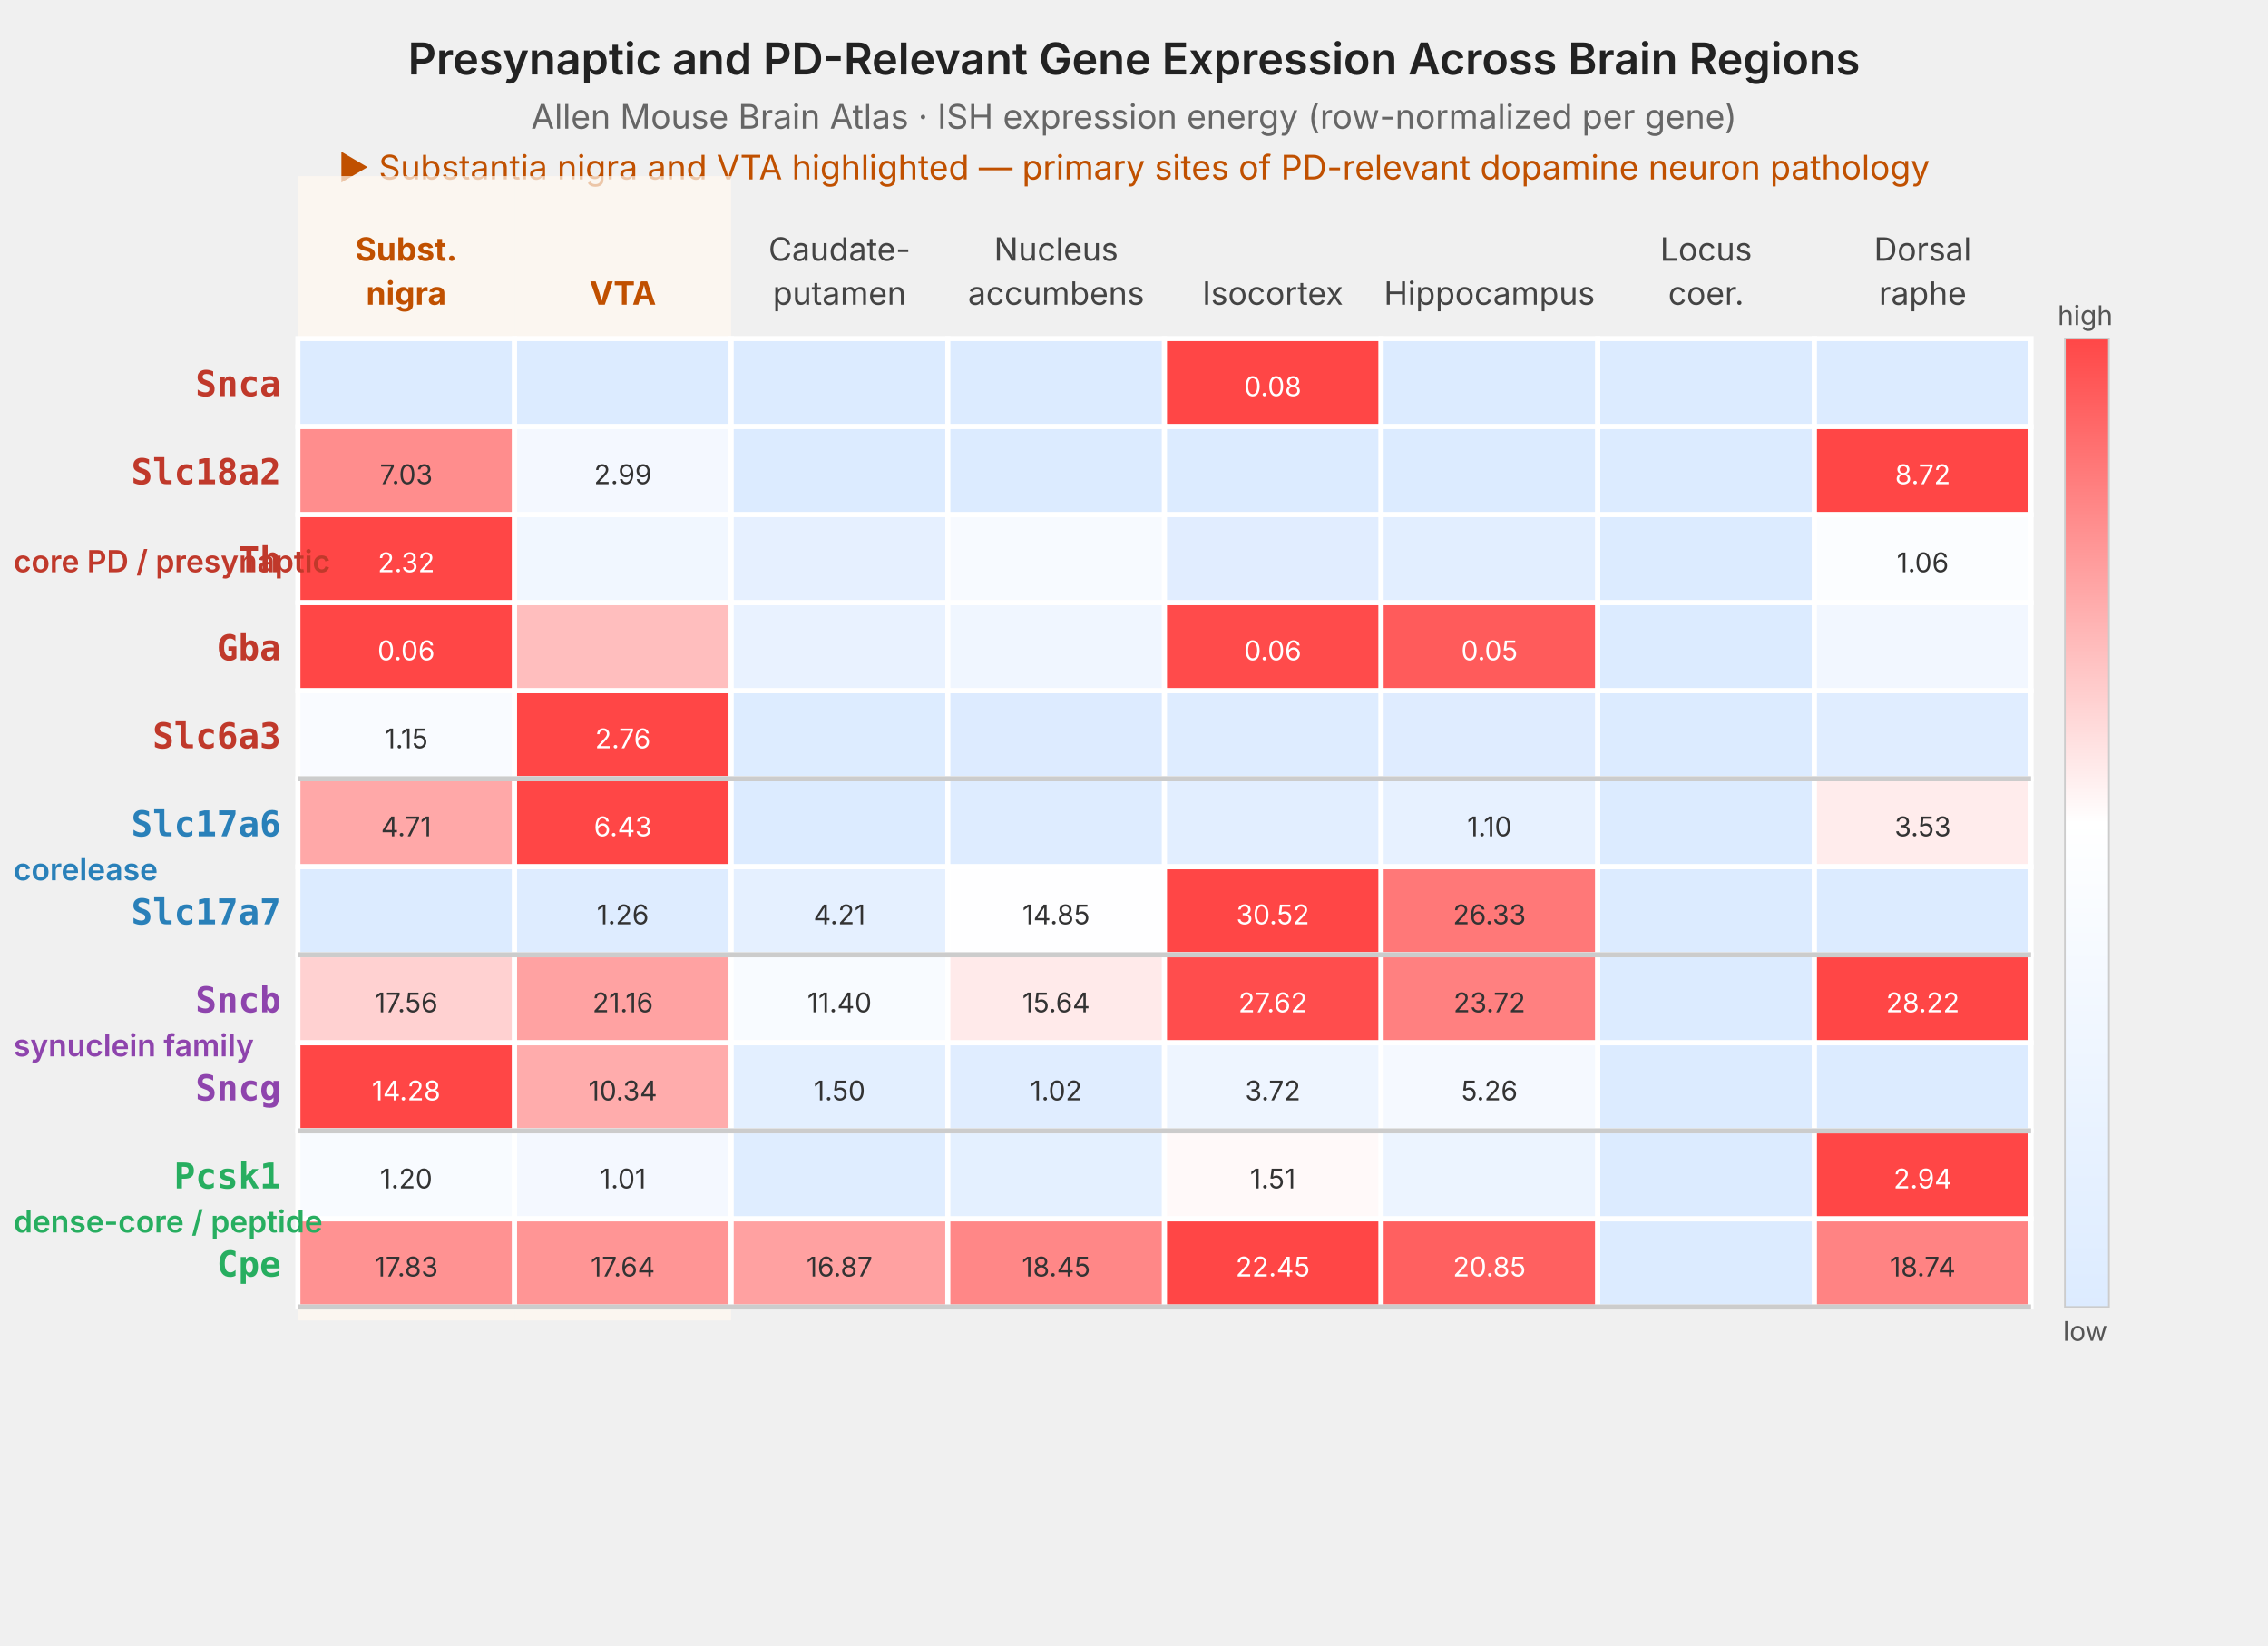
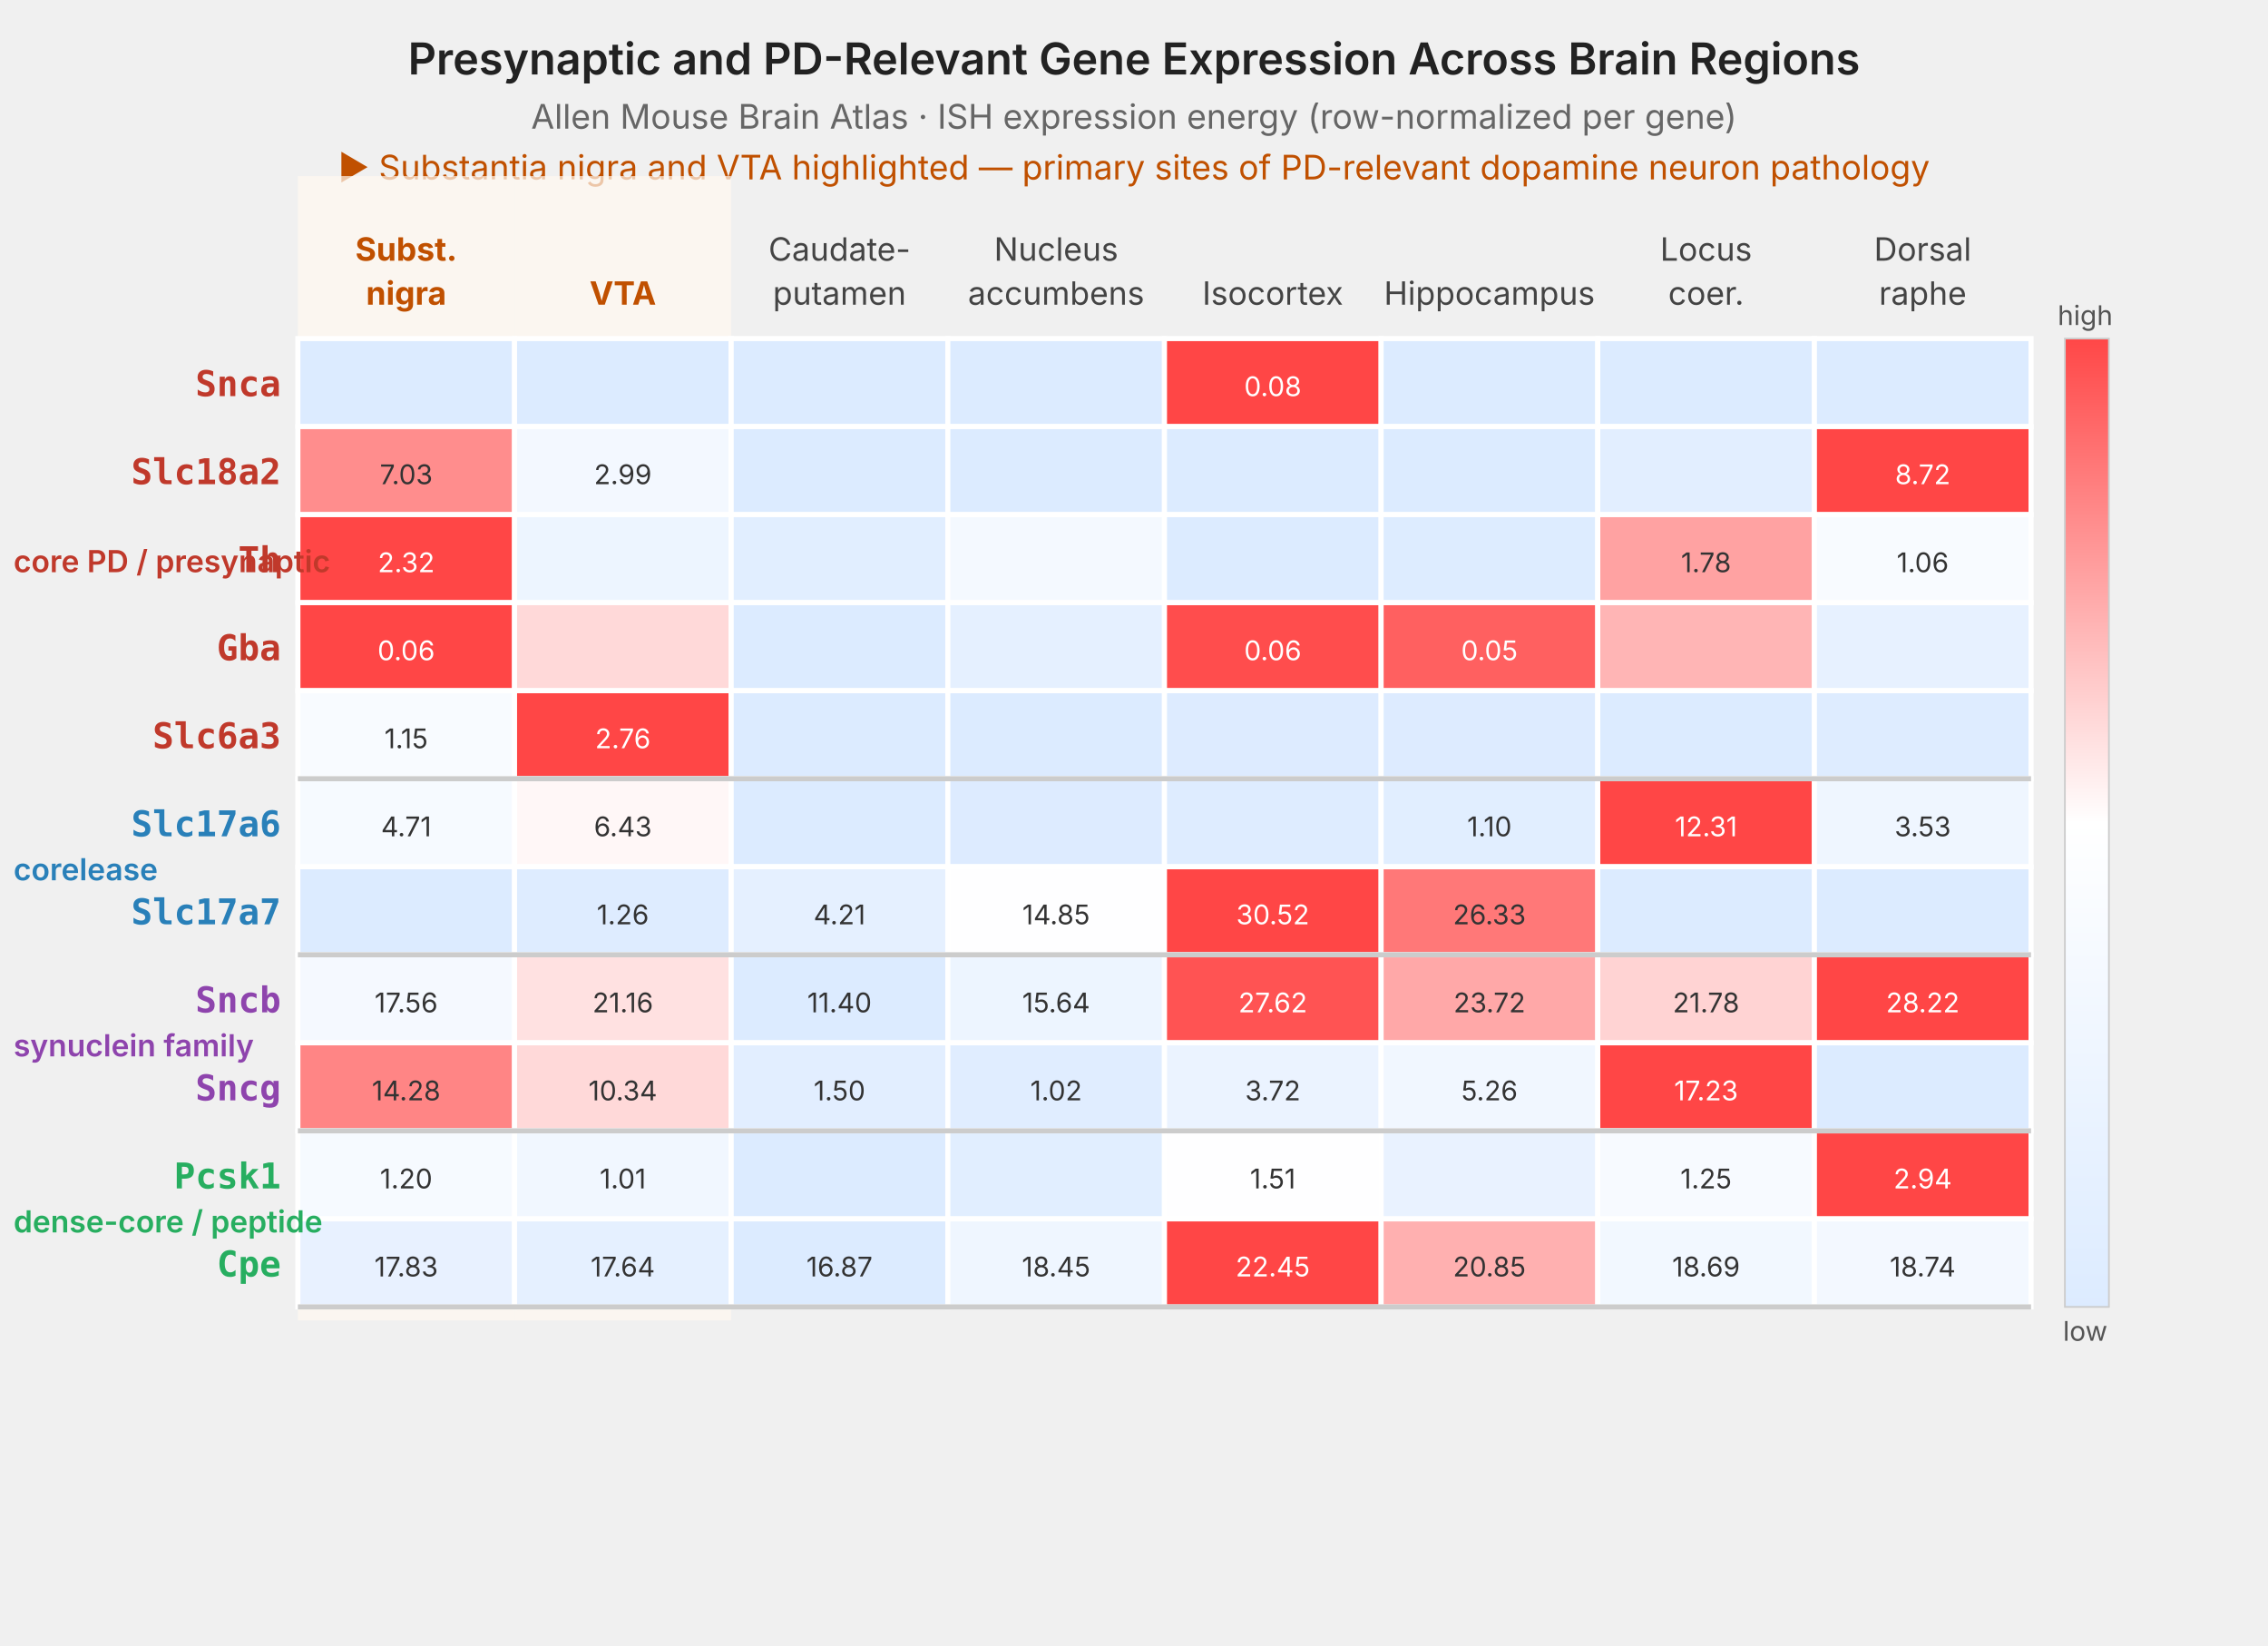
<svg xmlns="http://www.w3.org/2000/svg" viewBox="0 0 670 486" style="font-family:-apple-system,system-ui,sans-serif;background:white;">
  <text x="335" y="22" text-anchor="middle" font-size="13" font-weight="600" fill="#222">
    Presynaptic and PD-Relevant Gene Expression Across Brain Regions
  </text>
  <text x="335" y="38" text-anchor="middle" font-size="10" fill="#666">
    Allen Mouse Brain Atlas · ISH expression energy (row-normalized per gene)
  </text>
  <text x="335" y="53" text-anchor="middle" font-size="10" fill="#c05000">
    ▶ Substantia nigra and VTA highlighted — primary sites of PD-relevant dopamine neuron pathology
  </text>
  <rect x="88" y="52" width="64" height="338" fill="#fff8f0" rx="0" opacity="0.7" />
  <rect x="152" y="52" width="64" height="338" fill="#fff8f0" rx="0" opacity="0.7" />
  <defs>
    <linearGradient id="cb1" x1="0" y1="1" x2="0" y2="0">
      <stop offset="0%" stop-color="rgb(220,235,255)" />
      <stop offset="50%" stop-color="rgb(255,255,255)" />
      <stop offset="100%" stop-color="rgb(255,70,70)" />
    </linearGradient>
  </defs>
  <rect x="610" y="100" width="13" height="286" fill="url(#cb1)" stroke="#ccc" stroke-width="0.5" />
  <text x="616" y="96" text-anchor="middle" font-size="8" fill="#555">high</text>
  <text x="616" y="396" text-anchor="middle" font-size="8" fill="#555">low</text>
  <text x="120" y="77" text-anchor="middle" font-size="9.5" fill="#c05000" font-weight="bold">Subst.</text>
  <text x="120" y="90" text-anchor="middle" font-size="9.5" fill="#c05000" font-weight="bold">nigra</text>
  <text x="184" y="90" text-anchor="middle" font-size="9.5" fill="#c05000" font-weight="bold">VTA</text>
  <text x="248" y="77" text-anchor="middle" font-size="9.5" fill="#444" font-weight="normal">Caudate-</text>
  <text x="248" y="90" text-anchor="middle" font-size="9.5" fill="#444" font-weight="normal">putamen</text>
  <text x="312" y="77" text-anchor="middle" font-size="9.5" fill="#444" font-weight="normal">Nucleus</text>
  <text x="312" y="90" text-anchor="middle" font-size="9.5" fill="#444" font-weight="normal">accumbens</text>
  <text x="376" y="90" text-anchor="middle" font-size="9.5" fill="#444" font-weight="normal">Isocortex</text>
  <text x="440" y="90" text-anchor="middle" font-size="9.5" fill="#444" font-weight="normal">Hippocampus</text>
  <text x="504" y="77" text-anchor="middle" font-size="9.5" fill="#444" font-weight="normal">Locus</text>
  <text x="504" y="90" text-anchor="middle" font-size="9.5" fill="#444" font-weight="normal">coer.</text>
  <text x="568" y="77" text-anchor="middle" font-size="9.5" fill="#444" font-weight="normal">Dorsal</text>
  <text x="568" y="90" text-anchor="middle" font-size="9.5" fill="#444" font-weight="normal">raphe</text>
  <rect x="88" y="100" width="64" height="26" fill="rgb(220,235,255)" stroke="white" stroke-width="1.5" />
  <rect x="152" y="100" width="64" height="26" fill="rgb(220,235,255)" stroke="white" stroke-width="1.5" />
  <rect x="216" y="100" width="64" height="26" fill="rgb(220,235,255)" stroke="white" stroke-width="1.5" />
  <rect x="280" y="100" width="64" height="26" fill="rgb(220,235,255)" stroke="white" stroke-width="1.5" />
  <rect x="344" y="100" width="64" height="26" fill="rgb(255,70,70)" stroke="white" stroke-width="1.5" />
  <text x="376" y="117" text-anchor="middle" font-size="8" fill="white">0.08</text>
  <rect x="408" y="100" width="64" height="26" fill="rgb(220,235,255)" stroke="white" stroke-width="1.5" />
  <rect x="472" y="100" width="64" height="26" fill="rgb(220,235,255)" stroke="white" stroke-width="1.5" />
  <rect x="536" y="100" width="64" height="26" fill="rgb(220,235,255)" stroke="white" stroke-width="1.5" />
  <rect x="88" y="126" width="64" height="26" fill="rgb(255,141,141)" stroke="white" stroke-width="1.5" />
  <text x="120" y="143" text-anchor="middle" font-size="8" fill="#333">7.03</text>
-   <rect x="152" y="126" width="64" height="26" fill="rgb(244,248,255)" stroke="white" stroke-width="1.5" />
+   <rect x="152" y="126" width="64" height="26" fill="rgb(243,248,255)" stroke="white" stroke-width="1.5" />
  <text x="184" y="143" text-anchor="middle" font-size="8" fill="#333">2.99</text>
  <rect x="216" y="126" width="64" height="26" fill="rgb(220,235,255)" stroke="white" stroke-width="1.5" />
  <rect x="280" y="126" width="64" height="26" fill="rgb(220,235,255)" stroke="white" stroke-width="1.5" />
  <rect x="344" y="126" width="64" height="26" fill="rgb(220,235,255)" stroke="white" stroke-width="1.5" />
  <rect x="408" y="126" width="64" height="26" fill="rgb(220,235,255)" stroke="white" stroke-width="1.5" />
-   <rect x="472" y="126" width="64" height="26" fill="rgb(220,235,255)" stroke="white" stroke-width="1.5" />
+   <rect x="472" y="126" width="64" height="26" fill="rgb(226,238,255)" stroke="white" stroke-width="1.5" />
  <rect x="536" y="126" width="64" height="26" fill="rgb(255,70,70)" stroke="white" stroke-width="1.5" />
  <text x="568" y="143" text-anchor="middle" font-size="8" fill="white">8.72</text>
  <rect x="88" y="152" width="64" height="26" fill="rgb(255,70,70)" stroke="white" stroke-width="1.5" />
  <text x="120" y="169" text-anchor="middle" font-size="8" fill="white">2.32</text>
-   <rect x="152" y="152" width="64" height="26" fill="rgb(241,247,255)" stroke="white" stroke-width="1.5" />
-   <rect x="216" y="152" width="64" height="26" fill="rgb(230,240,255)" stroke="white" stroke-width="1.5" />
-   <rect x="280" y="152" width="64" height="26" fill="rgb(247,250,255)" stroke="white" stroke-width="1.5" />
-   <rect x="344" y="152" width="64" height="26" fill="rgb(225,237,255)" stroke="white" stroke-width="1.5" />
-   <rect x="408" y="152" width="64" height="26" fill="rgb(226,238,255)" stroke="white" stroke-width="1.5" />
-   <rect x="472" y="152" width="64" height="26" fill="rgb(220,235,255)" stroke="white" stroke-width="1.5" />
-   <rect x="536" y="152" width="64" height="26" fill="rgb(251,253,255)" stroke="white" stroke-width="1.5" />
+   <rect x="152" y="152" width="64" height="26" fill="rgb(237,245,255)" stroke="white" stroke-width="1.5" />
+   <rect x="216" y="152" width="64" height="26" fill="rgb(225,238,255)" stroke="white" stroke-width="1.5" />
+   <rect x="280" y="152" width="64" height="26" fill="rgb(244,249,255)" stroke="white" stroke-width="1.5" />
+   <rect x="344" y="152" width="64" height="26" fill="rgb(220,235,255)" stroke="white" stroke-width="1.5" />
+   <rect x="408" y="152" width="64" height="26" fill="rgb(221,236,255)" stroke="white" stroke-width="1.5" />
+   <rect x="472" y="152" width="64" height="26" fill="rgb(255,162,162)" stroke="white" stroke-width="1.5" />
+   <text x="504" y="169" text-anchor="middle" font-size="8" fill="#333">1.78</text>
+   <rect x="536" y="152" width="64" height="26" fill="rgb(248,251,255)" stroke="white" stroke-width="1.5" />
  <text x="568" y="169" text-anchor="middle" font-size="8" fill="#333">1.06</text>
  <rect x="88" y="178" width="64" height="26" fill="rgb(255,70,70)" stroke="white" stroke-width="1.5" />
  <text x="120" y="195" text-anchor="middle" font-size="8" fill="white">0.06</text>
-   <rect x="152" y="178" width="64" height="26" fill="rgb(255,190,190)" stroke="white" stroke-width="1.5" />
-   <rect x="216" y="178" width="64" height="26" fill="rgb(233,242,255)" stroke="white" stroke-width="1.5" />
-   <rect x="280" y="178" width="64" height="26" fill="rgb(240,246,255)" stroke="white" stroke-width="1.5" />
-   <rect x="344" y="178" width="64" height="26" fill="rgb(255,75,75)" stroke="white" stroke-width="1.5" />
+   <rect x="152" y="178" width="64" height="26" fill="rgb(255,217,217)" stroke="white" stroke-width="1.5" />
+   <rect x="216" y="178" width="64" height="26" fill="rgb(220,235,255)" stroke="white" stroke-width="1.5" />
+   <rect x="280" y="178" width="64" height="26" fill="rgb(229,240,255)" stroke="white" stroke-width="1.5" />
+   <rect x="344" y="178" width="64" height="26" fill="rgb(255,77,77)" stroke="white" stroke-width="1.5" />
  <text x="376" y="195" text-anchor="middle" font-size="8" fill="white">0.06</text>
-   <rect x="408" y="178" width="64" height="26" fill="rgb(255,91,91)" stroke="white" stroke-width="1.5" />
+   <rect x="408" y="178" width="64" height="26" fill="rgb(255,96,96)" stroke="white" stroke-width="1.5" />
  <text x="440" y="195" text-anchor="middle" font-size="8" fill="white">0.05</text>
-   <rect x="472" y="178" width="64" height="26" fill="rgb(220,235,255)" stroke="white" stroke-width="1.5" />
-   <rect x="536" y="178" width="64" height="26" fill="rgb(242,247,255)" stroke="white" stroke-width="1.5" />
-   <rect x="88" y="204" width="64" height="26" fill="rgb(249,251,255)" stroke="white" stroke-width="1.5" />
+   <rect x="472" y="178" width="64" height="26" fill="rgb(255,181,181)" stroke="white" stroke-width="1.5" />
+   <rect x="536" y="178" width="64" height="26" fill="rgb(231,241,255)" stroke="white" stroke-width="1.5" />
+   <rect x="88" y="204" width="64" height="26" fill="rgb(248,251,255)" stroke="white" stroke-width="1.5" />
  <text x="120" y="221" text-anchor="middle" font-size="8" fill="#333">1.15</text>
  <rect x="152" y="204" width="64" height="26" fill="rgb(255,70,70)" stroke="white" stroke-width="1.5" />
  <text x="184" y="221" text-anchor="middle" font-size="8" fill="white">2.76</text>
-   <rect x="216" y="204" width="64" height="26" fill="rgb(221,236,255)" stroke="white" stroke-width="1.5" />
-   <rect x="280" y="204" width="64" height="26" fill="rgb(221,235,255)" stroke="white" stroke-width="1.5" />
-   <rect x="344" y="204" width="64" height="26" fill="rgb(222,236,255)" stroke="white" stroke-width="1.5" />
-   <rect x="408" y="204" width="64" height="26" fill="rgb(223,236,255)" stroke="white" stroke-width="1.5" />
+   <rect x="216" y="204" width="64" height="26" fill="rgb(220,235,255)" stroke="white" stroke-width="1.5" />
+   <rect x="280" y="204" width="64" height="26" fill="rgb(220,235,255)" stroke="white" stroke-width="1.5" />
+   <rect x="344" y="204" width="64" height="26" fill="rgb(221,235,255)" stroke="white" stroke-width="1.5" />
+   <rect x="408" y="204" width="64" height="26" fill="rgb(221,235,255)" stroke="white" stroke-width="1.5" />
  <rect x="472" y="204" width="64" height="26" fill="rgb(220,235,255)" stroke="white" stroke-width="1.5" />
-   <rect x="536" y="204" width="64" height="26" fill="rgb(224,237,255)" stroke="white" stroke-width="1.5" />
-   <rect x="88" y="230" width="64" height="26" fill="rgb(255,168,168)" stroke="white" stroke-width="1.5" />
+   <rect x="536" y="204" width="64" height="26" fill="rgb(222,236,255)" stroke="white" stroke-width="1.5" />
+   <rect x="88" y="230" width="64" height="26" fill="rgb(246,250,255)" stroke="white" stroke-width="1.5" />
  <text x="120" y="247" text-anchor="middle" font-size="8" fill="#333">4.71</text>
-   <rect x="152" y="230" width="64" height="26" fill="rgb(255,70,70)" stroke="white" stroke-width="1.5" />
-   <text x="184" y="247" text-anchor="middle" font-size="8" fill="white">6.43</text>
+   <rect x="152" y="230" width="64" height="26" fill="rgb(255,247,247)" stroke="white" stroke-width="1.5" />
+   <text x="184" y="247" text-anchor="middle" font-size="8" fill="#333">6.43</text>
  <rect x="216" y="230" width="64" height="26" fill="rgb(220,235,255)" stroke="white" stroke-width="1.5" />
-   <rect x="280" y="230" width="64" height="26" fill="rgb(222,236,255)" stroke="white" stroke-width="1.5" />
-   <rect x="344" y="230" width="64" height="26" fill="rgb(226,238,255)" stroke="white" stroke-width="1.5" />
-   <rect x="408" y="230" width="64" height="26" fill="rgb(231,241,255)" stroke="white" stroke-width="1.5" />
+   <rect x="280" y="230" width="64" height="26" fill="rgb(221,235,255)" stroke="white" stroke-width="1.5" />
+   <rect x="344" y="230" width="64" height="26" fill="rgb(222,236,255)" stroke="white" stroke-width="1.5" />
+   <rect x="408" y="230" width="64" height="26" fill="rgb(225,238,255)" stroke="white" stroke-width="1.5" />
  <text x="440" y="247" text-anchor="middle" font-size="8" fill="#333">1.10</text>
-   <rect x="472" y="230" width="64" height="26" fill="rgb(220,235,255)" stroke="white" stroke-width="1.5" />
-   <rect x="536" y="230" width="64" height="26" fill="rgb(255,236,236)" stroke="white" stroke-width="1.5" />
+   <rect x="472" y="230" width="64" height="26" fill="rgb(255,70,70)" stroke="white" stroke-width="1.5" />
+   <text x="504" y="247" text-anchor="middle" font-size="8" fill="white">12.31</text>
+   <rect x="536" y="230" width="64" height="26" fill="rgb(239,246,255)" stroke="white" stroke-width="1.5" />
  <text x="568" y="247" text-anchor="middle" font-size="8" fill="#333">3.53</text>
  <rect x="88" y="256" width="64" height="26" fill="rgb(220,235,255)" stroke="white" stroke-width="1.5" />
  <rect x="152" y="256" width="64" height="26" fill="rgb(222,236,255)" stroke="white" stroke-width="1.5" />
  <text x="184" y="273" text-anchor="middle" font-size="8" fill="#333">1.26</text>
  <rect x="216" y="256" width="64" height="26" fill="rgb(229,240,255)" stroke="white" stroke-width="1.5" />
  <text x="248" y="273" text-anchor="middle" font-size="8" fill="#333">4.21</text>
  <rect x="280" y="256" width="64" height="26" fill="rgb(254,254,255)" stroke="white" stroke-width="1.5" />
  <text x="312" y="273" text-anchor="middle" font-size="8" fill="#333">14.85</text>
  <rect x="344" y="256" width="64" height="26" fill="rgb(255,70,70)" stroke="white" stroke-width="1.5" />
  <text x="376" y="273" text-anchor="middle" font-size="8" fill="white">30.52</text>
  <rect x="408" y="256" width="64" height="26" fill="rgb(255,120,120)" stroke="white" stroke-width="1.5" />
  <text x="440" y="273" text-anchor="middle" font-size="8" fill="#333">26.33</text>
  <rect x="472" y="256" width="64" height="26" fill="rgb(220,235,255)" stroke="white" stroke-width="1.5" />
  <rect x="536" y="256" width="64" height="26" fill="rgb(220,235,255)" stroke="white" stroke-width="1.5" />
-   <rect x="88" y="282" width="64" height="26" fill="rgb(255,209,209)" stroke="white" stroke-width="1.5" />
+   <rect x="88" y="282" width="64" height="26" fill="rgb(245,249,255)" stroke="white" stroke-width="1.5" />
  <text x="120" y="299" text-anchor="middle" font-size="8" fill="#333">17.56</text>
-   <rect x="152" y="282" width="64" height="26" fill="rgb(255,162,162)" stroke="white" stroke-width="1.5" />
+   <rect x="152" y="282" width="64" height="26" fill="rgb(255,225,225)" stroke="white" stroke-width="1.5" />
  <text x="184" y="299" text-anchor="middle" font-size="8" fill="#333">21.16</text>
-   <rect x="216" y="282" width="64" height="26" fill="rgb(248,251,255)" stroke="white" stroke-width="1.5" />
+   <rect x="216" y="282" width="64" height="26" fill="rgb(220,235,255)" stroke="white" stroke-width="1.5" />
  <text x="248" y="299" text-anchor="middle" font-size="8" fill="#333">11.40</text>
-   <rect x="280" y="282" width="64" height="26" fill="rgb(255,234,234)" stroke="white" stroke-width="1.5" />
+   <rect x="280" y="282" width="64" height="26" fill="rgb(237,245,255)" stroke="white" stroke-width="1.5" />
  <text x="312" y="299" text-anchor="middle" font-size="8" fill="#333">15.64</text>
-   <rect x="344" y="282" width="64" height="26" fill="rgb(255,77,77)" stroke="white" stroke-width="1.5" />
+   <rect x="344" y="282" width="64" height="26" fill="rgb(255,83,83)" stroke="white" stroke-width="1.5" />
  <text x="376" y="299" text-anchor="middle" font-size="8" fill="white">27.62</text>
-   <rect x="408" y="282" width="64" height="26" fill="rgb(255,128,128)" stroke="white" stroke-width="1.5" />
+   <rect x="408" y="282" width="64" height="26" fill="rgb(255,168,168)" stroke="white" stroke-width="1.5" />
  <text x="440" y="299" text-anchor="middle" font-size="8" fill="#333">23.72</text>
-   <rect x="472" y="282" width="64" height="26" fill="rgb(220,235,255)" stroke="white" stroke-width="1.5" />
+   <rect x="472" y="282" width="64" height="26" fill="rgb(255,211,211)" stroke="white" stroke-width="1.5" />
+   <text x="504" y="299" text-anchor="middle" font-size="8" fill="#333">21.78</text>
  <rect x="536" y="282" width="64" height="26" fill="rgb(255,70,70)" stroke="white" stroke-width="1.5" />
  <text x="568" y="299" text-anchor="middle" font-size="8" fill="white">28.22</text>
-   <rect x="88" y="308" width="64" height="26" fill="rgb(255,70,70)" stroke="white" stroke-width="1.5" />
-   <text x="120" y="325" text-anchor="middle" font-size="8" fill="white">14.28</text>
-   <rect x="152" y="308" width="64" height="26" fill="rgb(255,172,172)" stroke="white" stroke-width="1.5" />
+   <rect x="88" y="308" width="64" height="26" fill="rgb(255,133,133)" stroke="white" stroke-width="1.5" />
+   <text x="120" y="325" text-anchor="middle" font-size="8" fill="#333">14.28</text>
+   <rect x="152" y="308" width="64" height="26" fill="rgb(255,217,217)" stroke="white" stroke-width="1.5" />
  <text x="184" y="325" text-anchor="middle" font-size="8" fill="#333">10.34</text>
-   <rect x="216" y="308" width="64" height="26" fill="rgb(227,239,255)" stroke="white" stroke-width="1.5" />
+   <rect x="216" y="308" width="64" height="26" fill="rgb(226,238,255)" stroke="white" stroke-width="1.5" />
  <text x="248" y="325" text-anchor="middle" font-size="8" fill="#333">1.50</text>
  <rect x="280" y="308" width="64" height="26" fill="rgb(224,237,255)" stroke="white" stroke-width="1.5" />
  <text x="312" y="325" text-anchor="middle" font-size="8" fill="#333">1.02</text>
-   <rect x="344" y="308" width="64" height="26" fill="rgb(238,245,255)" stroke="white" stroke-width="1.5" />
+   <rect x="344" y="308" width="64" height="26" fill="rgb(235,243,255)" stroke="white" stroke-width="1.5" />
  <text x="376" y="325" text-anchor="middle" font-size="8" fill="#333">3.72</text>
-   <rect x="408" y="308" width="64" height="26" fill="rgb(245,249,255)" stroke="white" stroke-width="1.5" />
+   <rect x="408" y="308" width="64" height="26" fill="rgb(241,247,255)" stroke="white" stroke-width="1.5" />
  <text x="440" y="325" text-anchor="middle" font-size="8" fill="#333">5.26</text>
-   <rect x="472" y="308" width="64" height="26" fill="rgb(220,235,255)" stroke="white" stroke-width="1.5" />
+   <rect x="472" y="308" width="64" height="26" fill="rgb(255,70,70)" stroke="white" stroke-width="1.5" />
+   <text x="504" y="325" text-anchor="middle" font-size="8" fill="white">17.23</text>
  <rect x="536" y="308" width="64" height="26" fill="rgb(220,235,255)" stroke="white" stroke-width="1.5" />
-   <rect x="88" y="334" width="64" height="26" fill="rgb(248,251,255)" stroke="white" stroke-width="1.5" />
+   <rect x="88" y="334" width="64" height="26" fill="rgb(246,250,255)" stroke="white" stroke-width="1.5" />
  <text x="120" y="351" text-anchor="middle" font-size="8" fill="#333">1.20</text>
-   <rect x="152" y="334" width="64" height="26" fill="rgb(244,248,255)" stroke="white" stroke-width="1.5" />
+   <rect x="152" y="334" width="64" height="26" fill="rgb(241,247,255)" stroke="white" stroke-width="1.5" />
  <text x="184" y="351" text-anchor="middle" font-size="8" fill="#333">1.01</text>
-   <rect x="216" y="334" width="64" height="26" fill="rgb(223,237,255)" stroke="white" stroke-width="1.5" />
-   <rect x="280" y="334" width="64" height="26" fill="rgb(228,240,255)" stroke="white" stroke-width="1.5" />
-   <rect x="344" y="334" width="64" height="26" fill="rgb(255,249,249)" stroke="white" stroke-width="1.5" />
+   <rect x="216" y="334" width="64" height="26" fill="rgb(220,235,255)" stroke="white" stroke-width="1.5" />
+   <rect x="280" y="334" width="64" height="26" fill="rgb(225,238,255)" stroke="white" stroke-width="1.5" />
+   <rect x="344" y="334" width="64" height="26" fill="rgb(254,254,255)" stroke="white" stroke-width="1.5" />
  <text x="376" y="351" text-anchor="middle" font-size="8" fill="#333">1.51</text>
-   <rect x="408" y="334" width="64" height="26" fill="rgb(236,244,255)" stroke="white" stroke-width="1.5" />
-   <rect x="472" y="334" width="64" height="26" fill="rgb(220,235,255)" stroke="white" stroke-width="1.5" />
+   <rect x="408" y="334" width="64" height="26" fill="rgb(233,242,255)" stroke="white" stroke-width="1.5" />
+   <rect x="472" y="334" width="64" height="26" fill="rgb(247,250,255)" stroke="white" stroke-width="1.5" />
+   <text x="504" y="351" text-anchor="middle" font-size="8" fill="#333">1.25</text>
  <rect x="536" y="334" width="64" height="26" fill="rgb(255,70,70)" stroke="white" stroke-width="1.5" />
  <text x="568" y="351" text-anchor="middle" font-size="8" fill="white">2.94</text>
-   <rect x="88" y="360" width="64" height="26" fill="rgb(255,146,146)" stroke="white" stroke-width="1.5" />
+   <rect x="88" y="360" width="64" height="26" fill="rgb(232,241,255)" stroke="white" stroke-width="1.5" />
  <text x="120" y="377" text-anchor="middle" font-size="8" fill="#333">17.83</text>
-   <rect x="152" y="360" width="64" height="26" fill="rgb(255,149,149)" stroke="white" stroke-width="1.5" />
+   <rect x="152" y="360" width="64" height="26" fill="rgb(229,240,255)" stroke="white" stroke-width="1.5" />
  <text x="184" y="377" text-anchor="middle" font-size="8" fill="#333">17.64</text>
-   <rect x="216" y="360" width="64" height="26" fill="rgb(255,161,161)" stroke="white" stroke-width="1.5" />
+   <rect x="216" y="360" width="64" height="26" fill="rgb(220,235,255)" stroke="white" stroke-width="1.5" />
  <text x="248" y="377" text-anchor="middle" font-size="8" fill="#333">16.87</text>
-   <rect x="280" y="360" width="64" height="26" fill="rgb(255,135,135)" stroke="white" stroke-width="1.5" />
+   <rect x="280" y="360" width="64" height="26" fill="rgb(239,246,255)" stroke="white" stroke-width="1.5" />
  <text x="312" y="377" text-anchor="middle" font-size="8" fill="#333">18.45</text>
  <rect x="344" y="360" width="64" height="26" fill="rgb(255,70,70)" stroke="white" stroke-width="1.5" />
  <text x="376" y="377" text-anchor="middle" font-size="8" fill="white">22.45</text>
-   <rect x="408" y="360" width="64" height="26" fill="rgb(255,96,96)" stroke="white" stroke-width="1.5" />
-   <text x="440" y="377" text-anchor="middle" font-size="8" fill="white">20.85</text>
-   <rect x="472" y="360" width="64" height="26" fill="rgb(220,235,255)" stroke="white" stroke-width="1.5" />
-   <rect x="536" y="360" width="64" height="26" fill="rgb(255,131,131)" stroke="white" stroke-width="1.5" />
+   <rect x="408" y="360" width="64" height="26" fill="rgb(255,176,176)" stroke="white" stroke-width="1.5" />
+   <text x="440" y="377" text-anchor="middle" font-size="8" fill="#333">20.85</text>
+   <rect x="472" y="360" width="64" height="26" fill="rgb(242,248,255)" stroke="white" stroke-width="1.5" />
+   <text x="504" y="377" text-anchor="middle" font-size="8" fill="#333">18.69</text>
+   <rect x="536" y="360" width="64" height="26" fill="rgb(243,248,255)" stroke="white" stroke-width="1.5" />
  <text x="568" y="377" text-anchor="middle" font-size="8" fill="#333">18.74</text>
  <line x1="88" y1="230" x2="600" y2="230" stroke="#ccc" stroke-width="1.5" />
  <line x1="88" y1="282" x2="600" y2="282" stroke="#ccc" stroke-width="1.5" />
  <line x1="88" y1="334" x2="600" y2="334" stroke="#ccc" stroke-width="1.5" />
  <line x1="88" y1="386" x2="600" y2="386" stroke="#ccc" stroke-width="1.5" />
  <text x="4" y="169" font-size="9" fill="#c0392b" font-weight="600" writing-mode="horizontal-tb">core PD / presynaptic</text>
  <text x="83" y="117" text-anchor="end" font-size="10.5" fill="#c0392b" font-weight="600" font-family="ui-monospace,Menlo,monospace">Snca</text>
  <text x="83" y="143" text-anchor="end" font-size="10.5" fill="#c0392b" font-weight="600" font-family="ui-monospace,Menlo,monospace">Slc18a2</text>
  <text x="83" y="169" text-anchor="end" font-size="10.5" fill="#c0392b" font-weight="600" font-family="ui-monospace,Menlo,monospace">Th</text>
  <text x="83" y="195" text-anchor="end" font-size="10.5" fill="#c0392b" font-weight="600" font-family="ui-monospace,Menlo,monospace">Gba</text>
  <text x="83" y="221" text-anchor="end" font-size="10.5" fill="#c0392b" font-weight="600" font-family="ui-monospace,Menlo,monospace">Slc6a3</text>
  <text x="4" y="260" font-size="9" fill="#2980b9" font-weight="600" writing-mode="horizontal-tb">corelease</text>
  <text x="83" y="247" text-anchor="end" font-size="10.5" fill="#2980b9" font-weight="600" font-family="ui-monospace,Menlo,monospace">Slc17a6</text>
  <text x="83" y="273" text-anchor="end" font-size="10.5" fill="#2980b9" font-weight="600" font-family="ui-monospace,Menlo,monospace">Slc17a7</text>
  <text x="4" y="312" font-size="9" fill="#8e44ad" font-weight="600" writing-mode="horizontal-tb">synuclein family</text>
  <text x="83" y="299" text-anchor="end" font-size="10.5" fill="#8e44ad" font-weight="600" font-family="ui-monospace,Menlo,monospace">Sncb</text>
  <text x="83" y="325" text-anchor="end" font-size="10.5" fill="#8e44ad" font-weight="600" font-family="ui-monospace,Menlo,monospace">Sncg</text>
  <text x="4" y="364" font-size="9" fill="#27ae60" font-weight="600" writing-mode="horizontal-tb">dense-core / peptide</text>
  <text x="83" y="351" text-anchor="end" font-size="10.5" fill="#27ae60" font-weight="600" font-family="ui-monospace,Menlo,monospace">Pcsk1</text>
  <text x="83" y="377" text-anchor="end" font-size="10.5" fill="#27ae60" font-weight="600" font-family="ui-monospace,Menlo,monospace">Cpe</text>
</svg>
